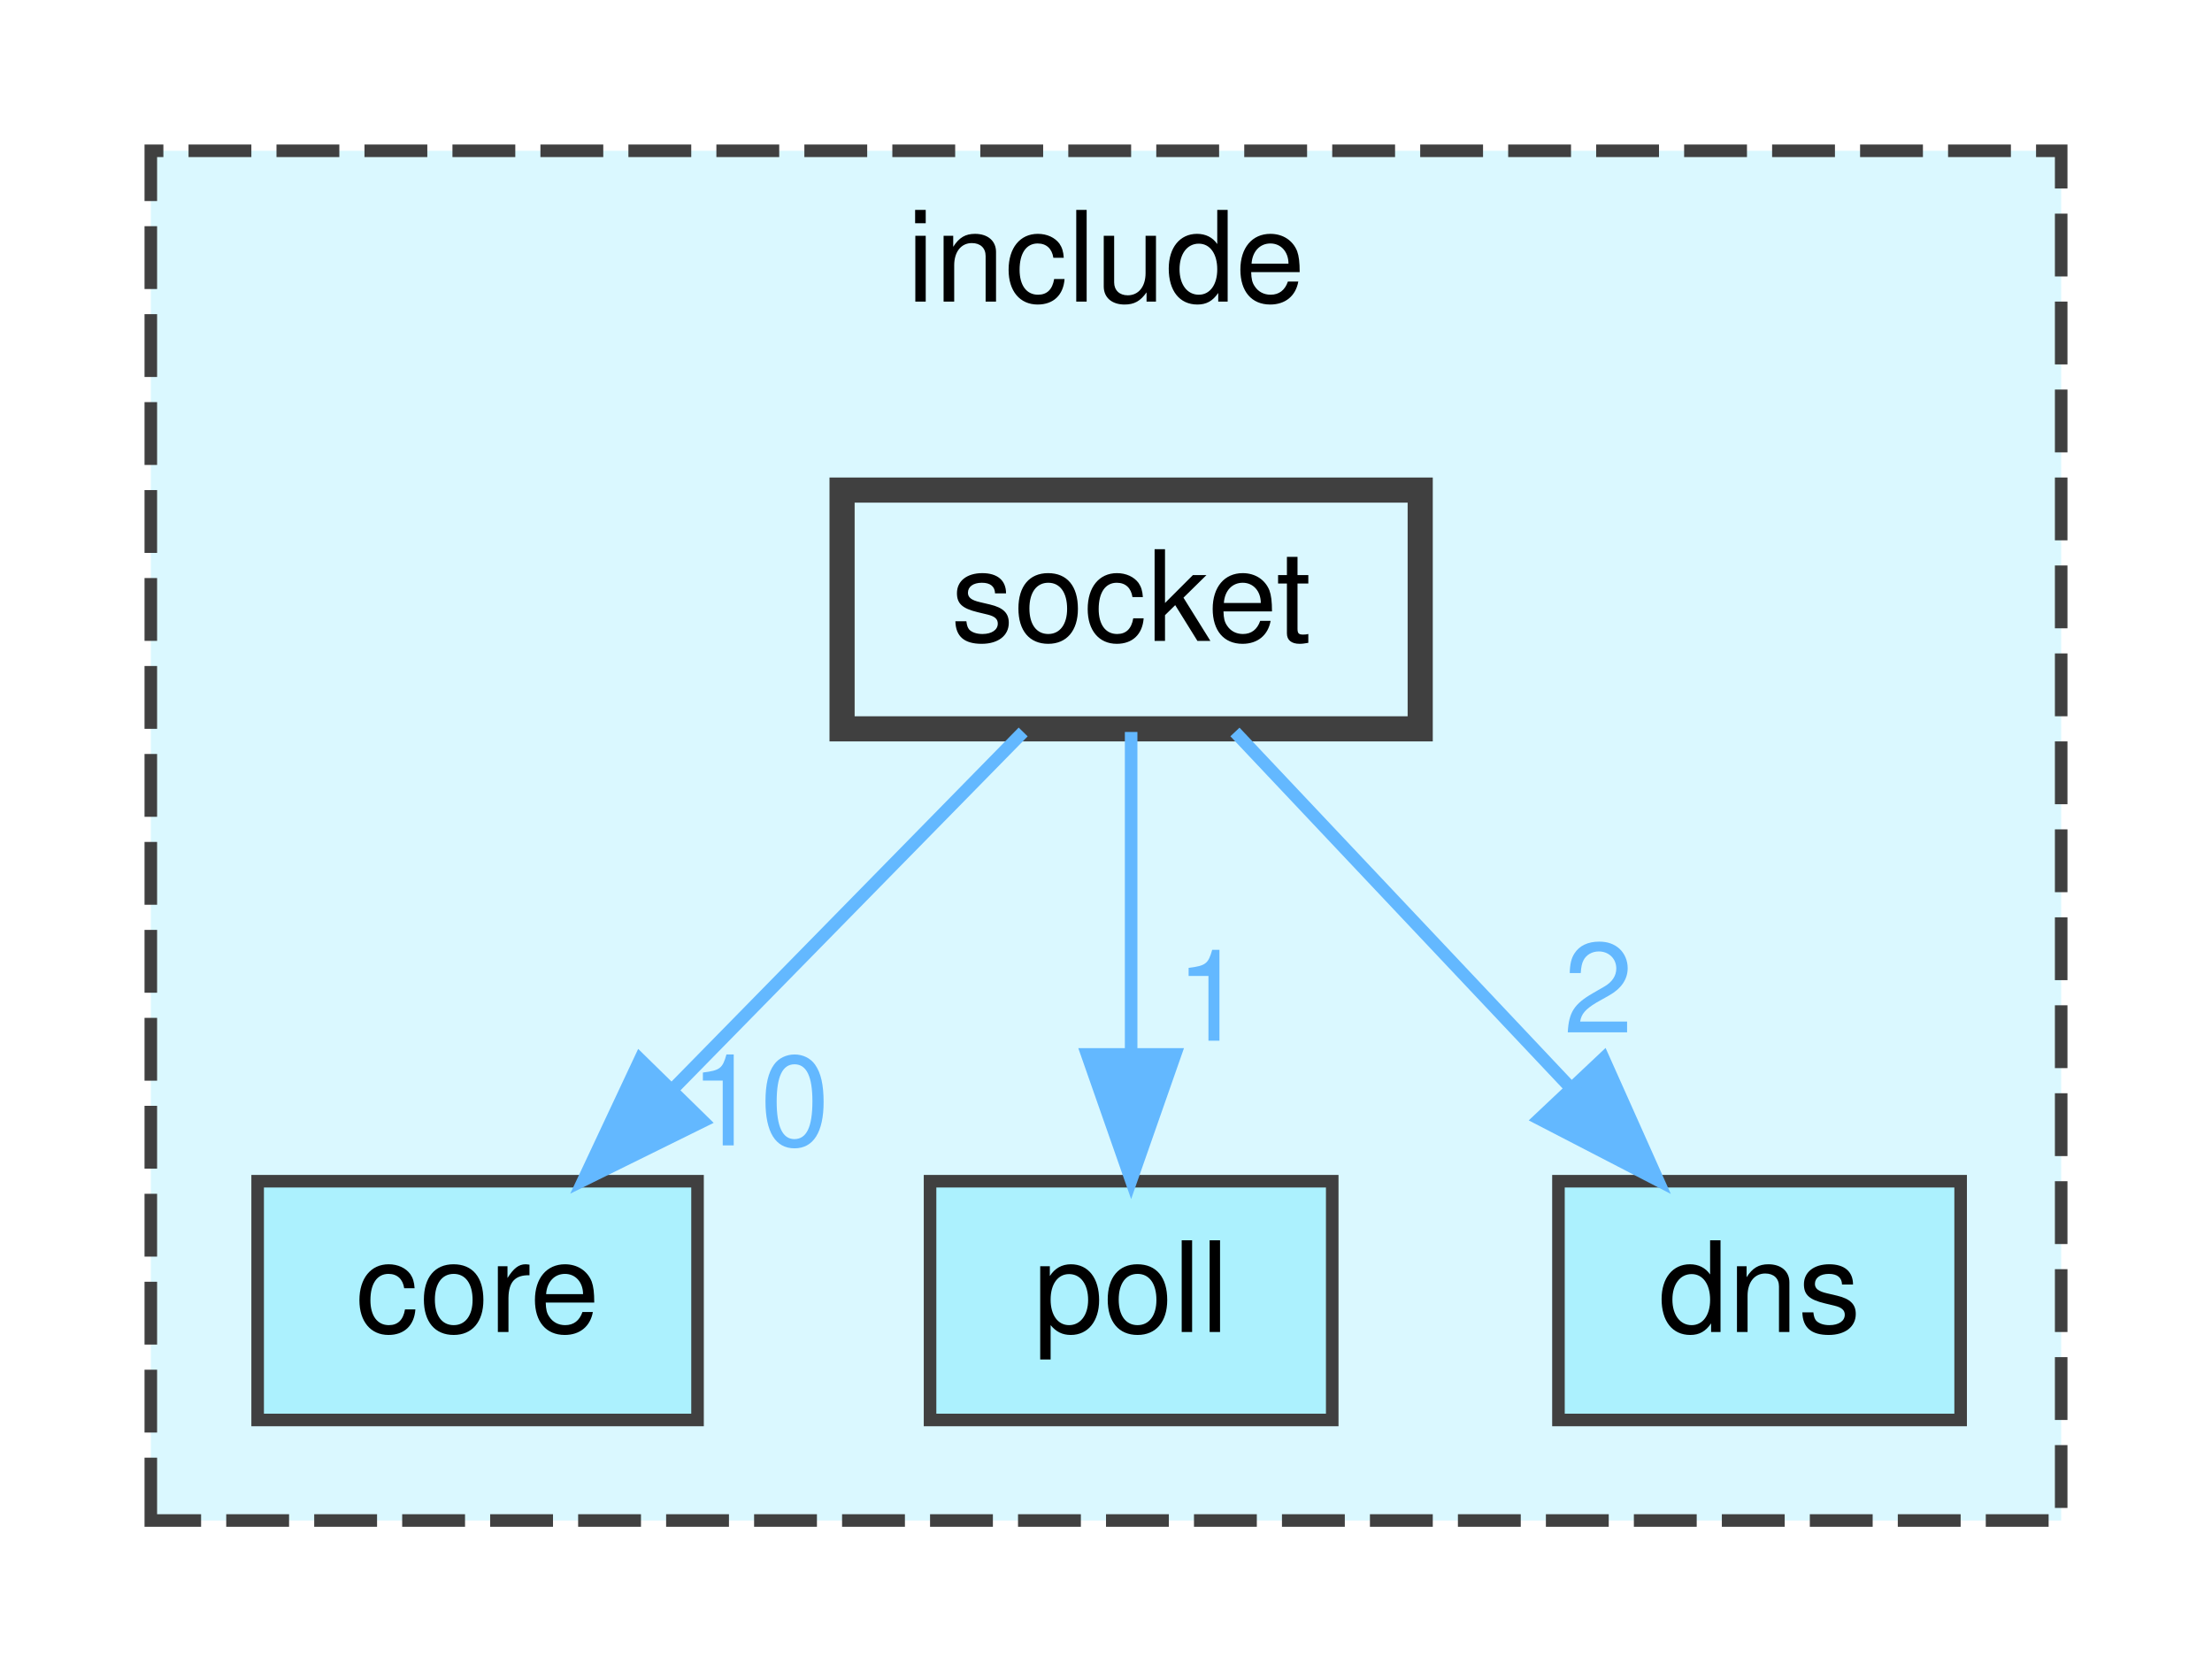
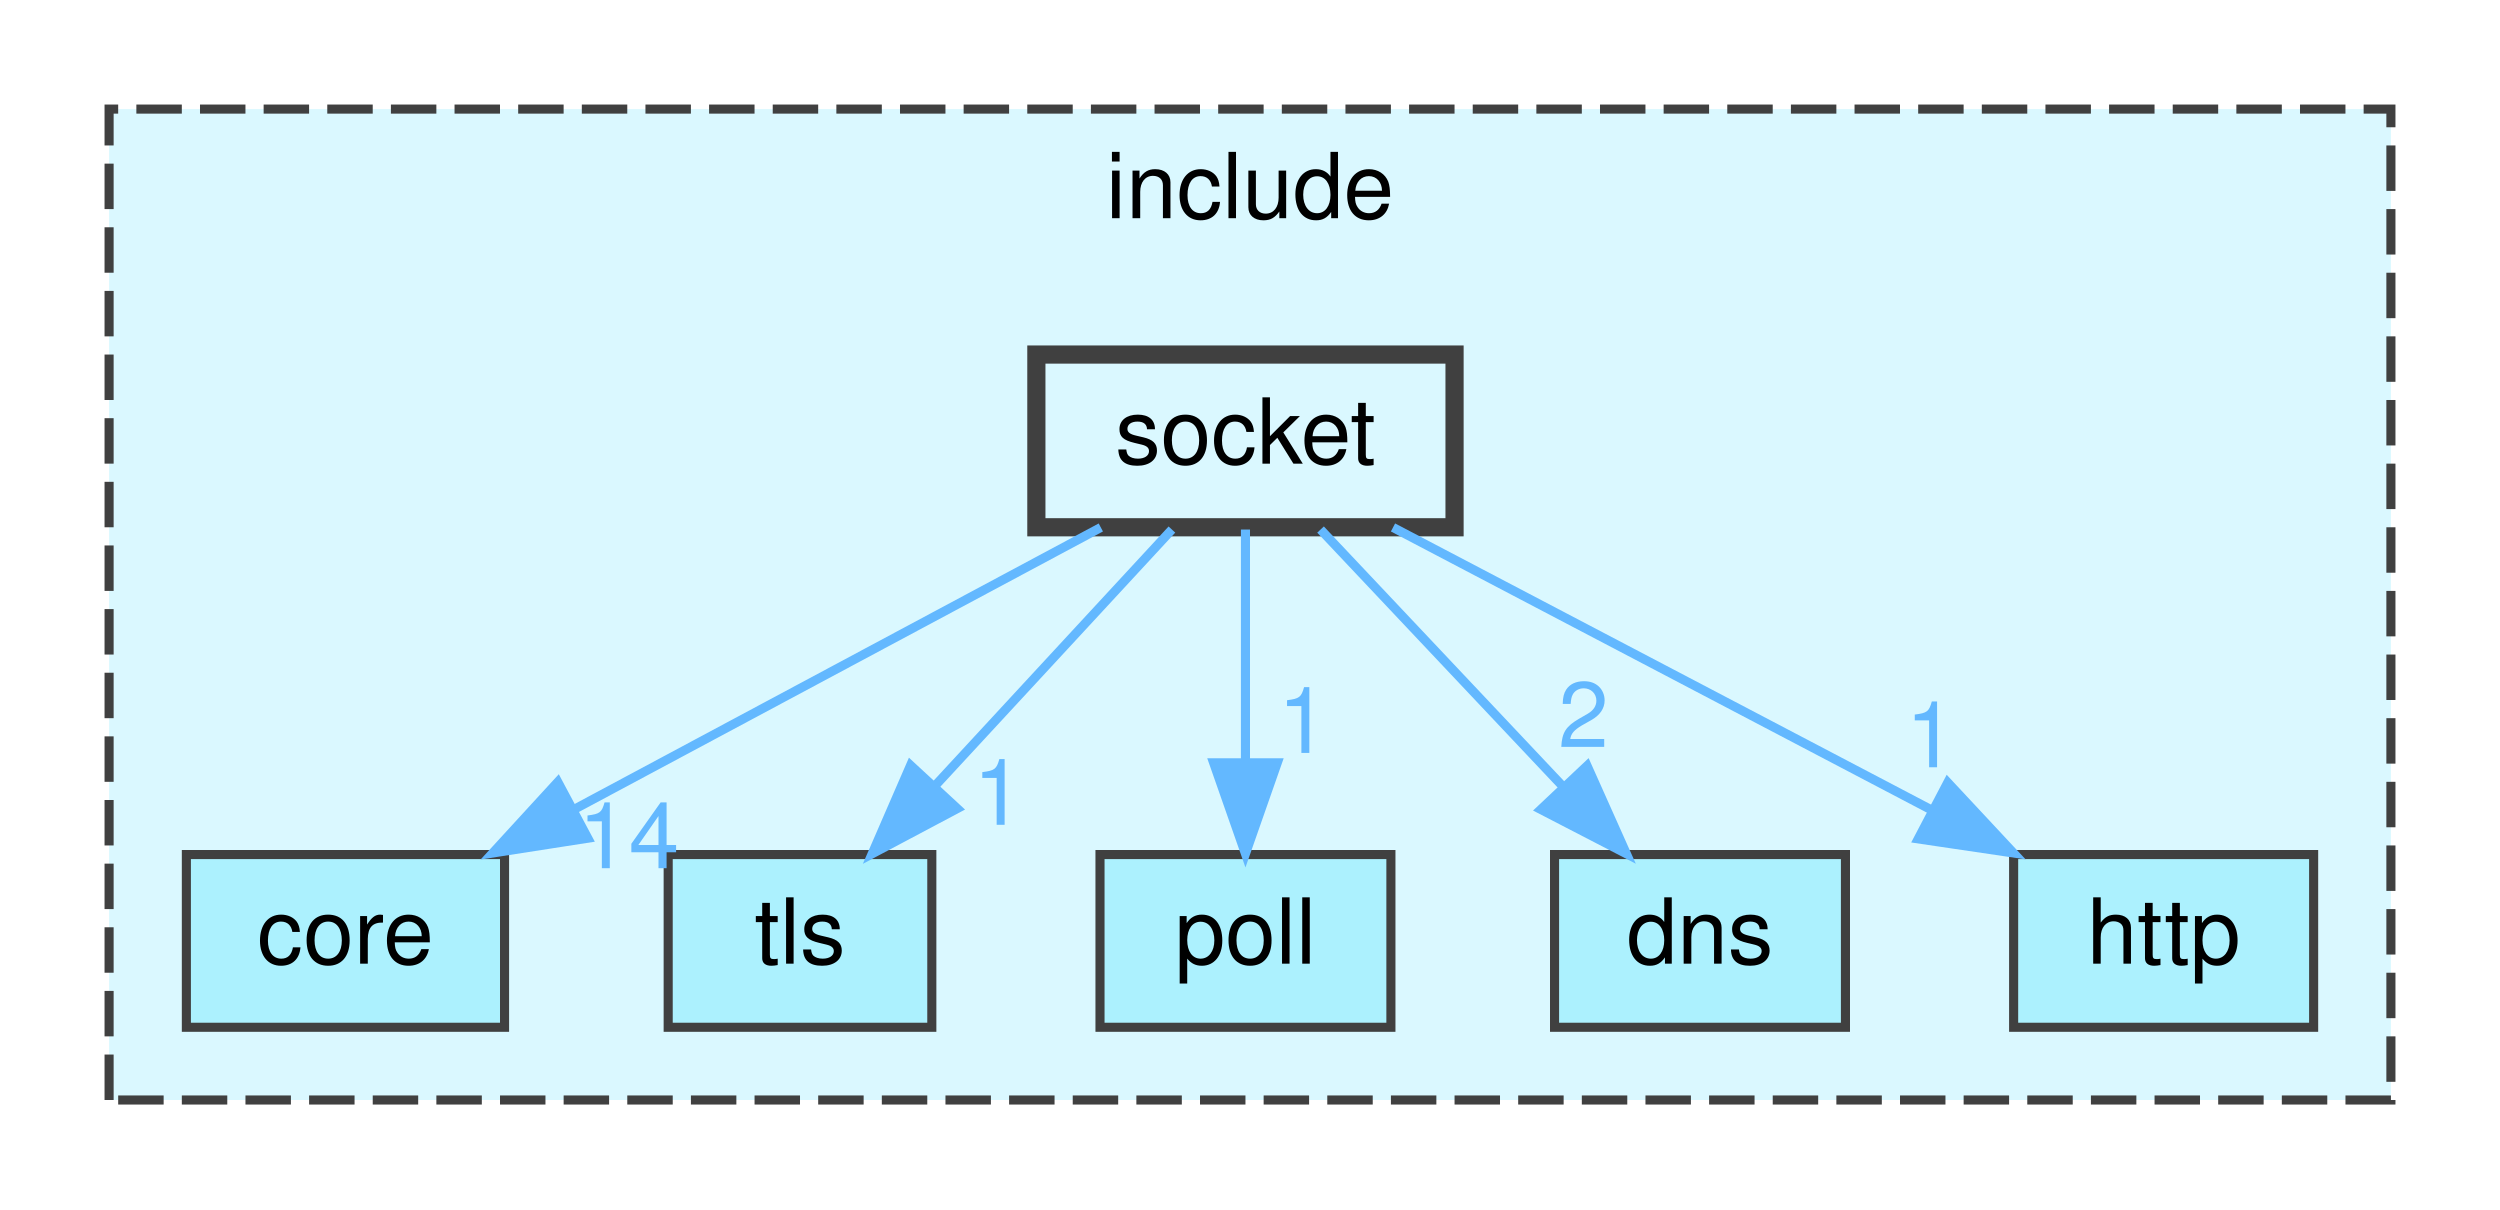
- <svg xmlns="http://www.w3.org/2000/svg" xmlns:xlink="http://www.w3.org/1999/xlink" width="176pt" height="133pt" viewBox="0.00 0.00 176.00 133.00">
+ <svg xmlns="http://www.w3.org/2000/svg" xmlns:xlink="http://www.w3.org/1999/xlink" width="275pt" height="133pt" viewBox="0.00 0.00 275.00 133.00">
  <g id="graph0" class="graph" transform="scale(1 1) rotate(0) translate(4 129)">
    <g id="clust1" class="cluster">
      <g id="a_clust1">
        <a xlink:href="dir_d44c64559bbebec7f509842c48db8b23.html" target="_top" xlink:title="include">
-           <polygon fill="#daf8ff" stroke="#404040" stroke-dasharray="5,2" points="8,-8 8,-117 160,-117 160,-8 8,-8" />
-           <text text-anchor="middle" x="84" y="-105" font-family="Helvetica,sans-Serif" font-size="10.00">include</text>
+           <polygon fill="#daf8ff" stroke="#404040" stroke-dasharray="5,2" points="8,-8 8,-117 259,-117 259,-8 8,-8" />
+           <text text-anchor="middle" x="133.5" y="-105" font-family="Helvetica,sans-Serif" font-size="10.00">include</text>
        </a>
      </g>
    </g>
    <g id="node1" class="node">
      <g id="a_node1">
        <a xlink:href="dir_3d69f64eaf81436fe2b22361382717e5.html" target="_top" xlink:title="core">
          <polygon fill="#acf1fe" stroke="#404040" points="51.5,-35 16.5,-35 16.5,-16 51.5,-16 51.5,-35" />
          <text text-anchor="middle" x="34" y="-23" font-family="Helvetica,sans-Serif" font-size="10.00">core</text>
        </a>
      </g>
    </g>
    <g id="node2" class="node">
      <g id="a_node2">
-         <a xlink:href="dir_8232a14a4d77609a8ef668622ab417b2.html" target="_top" xlink:title="poll">
-           <polygon fill="#acf1fe" stroke="#404040" points="102,-35 70,-35 70,-16 102,-16 102,-35" />
-           <text text-anchor="middle" x="86" y="-23" font-family="Helvetica,sans-Serif" font-size="10.00">poll</text>
+         <a xlink:href="dir_7dabddce885c25837fb5300c364e90af.html" target="_top" xlink:title="tls">
+           <polygon fill="#acf1fe" stroke="#404040" points="98.5,-35 69.5,-35 69.5,-16 98.5,-16 98.5,-35" />
+           <text text-anchor="middle" x="84" y="-23" font-family="Helvetica,sans-Serif" font-size="10.00">tls</text>
        </a>
      </g>
    </g>
    <g id="node3" class="node">
      <g id="a_node3">
-         <a xlink:href="dir_9c1a8fda6212d92d4df2de0cb3e2b810.html" target="_top" xlink:title="dns">
-           <polygon fill="#acf1fe" stroke="#404040" points="152,-35 120,-35 120,-16 152,-16 152,-35" />
-           <text text-anchor="middle" x="136" y="-23" font-family="Helvetica,sans-Serif" font-size="10.00">dns</text>
+         <a xlink:href="dir_8232a14a4d77609a8ef668622ab417b2.html" target="_top" xlink:title="poll">
+           <polygon fill="#acf1fe" stroke="#404040" points="149,-35 117,-35 117,-16 149,-16 149,-35" />
+           <text text-anchor="middle" x="133" y="-23" font-family="Helvetica,sans-Serif" font-size="10.00">poll</text>
        </a>
      </g>
    </g>
    <g id="node4" class="node">
      <g id="a_node4">
+         <a xlink:href="dir_9c1a8fda6212d92d4df2de0cb3e2b810.html" target="_top" xlink:title="dns">
+           <polygon fill="#acf1fe" stroke="#404040" points="199,-35 167,-35 167,-16 199,-16 199,-35" />
+           <text text-anchor="middle" x="183" y="-23" font-family="Helvetica,sans-Serif" font-size="10.00">dns</text>
+         </a>
+       </g>
+     </g>
+     <g id="node5" class="node">
+       <g id="a_node5">
+         <a xlink:href="dir_c0632c2c4769486d54d1bae76e6a432e.html" target="_top" xlink:title="http">
+           <polygon fill="#acf1fe" stroke="#404040" points="250.5,-35 217.5,-35 217.5,-16 250.5,-16 250.5,-35" />
+           <text text-anchor="middle" x="234" y="-23" font-family="Helvetica,sans-Serif" font-size="10.00">http</text>
+         </a>
+       </g>
+     </g>
+     <g id="node6" class="node">
+       <g id="a_node6">
        <a xlink:href="dir_472464c21f3697a4351aeeea96351180.html" target="_top" xlink:title="socket">
-           <polygon fill="#daf8ff" stroke="#404040" stroke-width="2" points="109,-90 63,-90 63,-71 109,-71 109,-90" />
-           <text text-anchor="middle" x="86" y="-78" font-family="Helvetica,sans-Serif" font-size="10.00">socket</text>
+           <polygon fill="#daf8ff" stroke="#404040" stroke-width="2" points="156,-90 110,-90 110,-71 156,-71 156,-90" />
+           <text text-anchor="middle" x="133" y="-78" font-family="Helvetica,sans-Serif" font-size="10.00">socket</text>
        </a>
      </g>
    </g>
    <g id="edge1" class="edge">
      <g id="a_edge1">
-         <a xlink:href="dir_000006_000000.html" target="_top">
-           <path fill="none" stroke="#63b8ff" d="M77.41,-70.75C69.84,-63.03 58.62,-51.6 49.49,-42.28" />
-           <polygon fill="#63b8ff" stroke="#63b8ff" points="51.93,-39.78 42.43,-35.09 46.93,-44.68 51.93,-39.78" />
+         <a xlink:href="dir_000008_000000.html" target="_top">
+           <path fill="none" stroke="#63b8ff" d="M117.09,-70.98C101.45,-62.61 77.34,-49.7 59.12,-39.95" />
+           <polygon fill="#63b8ff" stroke="#63b8ff" points="60.66,-36.8 50.2,-35.17 57.36,-42.98 60.66,-36.8" />
        </a>
      </g>
      <g id="a_edge1-headlabel">
-         <a xlink:href="dir_000006_000000.html" target="_top" xlink:title="10">
-           <text text-anchor="middle" x="56.47" y="-37.85" font-family="Helvetica,sans-Serif" font-size="10.00" fill="#63b8ff">10</text>
+         <a xlink:href="dir_000008_000000.html" target="_top" xlink:title="14">
+           <text text-anchor="middle" x="65.17" y="-33.5" font-family="Helvetica,sans-Serif" font-size="10.00" fill="#63b8ff">14</text>
        </a>
      </g>
    </g>
    <g id="edge2" class="edge">
      <g id="a_edge2">
-         <a xlink:href="dir_000006_000004.html" target="_top">
-           <path fill="none" stroke="#63b8ff" d="M86,-70.75C86,-63.8 86,-53.85 86,-45.13" />
-           <polygon fill="#63b8ff" stroke="#63b8ff" points="89.5,-45.09 86,-35.09 82.5,-45.09 89.5,-45.09" />
+         <a xlink:href="dir_000008_000009.html" target="_top">
+           <path fill="none" stroke="#63b8ff" d="M124.91,-70.75C117.84,-63.11 107.41,-51.82 98.85,-42.56" />
+           <polygon fill="#63b8ff" stroke="#63b8ff" points="101.3,-40.06 91.94,-35.09 96.16,-44.81 101.3,-40.06" />
        </a>
      </g>
      <g id="a_edge2-headlabel">
-         <a xlink:href="dir_000006_000004.html" target="_top" xlink:title="1">
-           <text text-anchor="middle" x="92.34" y="-46.18" font-family="Helvetica,sans-Serif" font-size="10.00" fill="#63b8ff">1</text>
+         <a xlink:href="dir_000008_000009.html" target="_top" xlink:title="1">
+           <text text-anchor="middle" x="105.82" y="-38.27" font-family="Helvetica,sans-Serif" font-size="10.00" fill="#63b8ff">1</text>
        </a>
      </g>
    </g>
    <g id="edge3" class="edge">
      <g id="a_edge3">
-         <a xlink:href="dir_000006_000001.html" target="_top">
-           <path fill="none" stroke="#63b8ff" d="M94.26,-70.75C101.46,-63.11 112.11,-51.82 120.85,-42.56" />
-           <polygon fill="#63b8ff" stroke="#63b8ff" points="123.58,-44.76 127.9,-35.09 118.49,-39.96 123.58,-44.76" />
+         <a xlink:href="dir_000008_000006.html" target="_top">
+           <path fill="none" stroke="#63b8ff" d="M133,-70.75C133,-63.8 133,-53.85 133,-45.13" />
+           <polygon fill="#63b8ff" stroke="#63b8ff" points="136.5,-45.09 133,-35.09 129.5,-45.09 136.5,-45.09" />
        </a>
      </g>
      <g id="a_edge3-headlabel">
-         <a xlink:href="dir_000006_000001.html" target="_top" xlink:title="2">
-           <text text-anchor="middle" x="123.18" y="-46.83" font-family="Helvetica,sans-Serif" font-size="10.00" fill="#63b8ff">2</text>
+         <a xlink:href="dir_000008_000006.html" target="_top" xlink:title="1">
+           <text text-anchor="middle" x="139.34" y="-46.18" font-family="Helvetica,sans-Serif" font-size="10.00" fill="#63b8ff">1</text>
+         </a>
+       </g>
+     </g>
+     <g id="edge4" class="edge">
+       <g id="a_edge4">
+         <a xlink:href="dir_000008_000001.html" target="_top">
+           <path fill="none" stroke="#63b8ff" d="M141.26,-70.75C148.46,-63.11 159.11,-51.82 167.85,-42.56" />
+           <polygon fill="#63b8ff" stroke="#63b8ff" points="170.58,-44.76 174.9,-35.09 165.49,-39.96 170.58,-44.76" />
+         </a>
+       </g>
+       <g id="a_edge4-headlabel">
+         <a xlink:href="dir_000008_000001.html" target="_top" xlink:title="2">
+           <text text-anchor="middle" x="170.18" y="-46.83" font-family="Helvetica,sans-Serif" font-size="10.00" fill="#63b8ff">2</text>
+         </a>
+       </g>
+     </g>
+     <g id="edge5" class="edge">
+       <g id="a_edge5">
+         <a xlink:href="dir_000008_000004.html" target="_top">
+           <path fill="none" stroke="#63b8ff" d="M149.23,-70.98C165.18,-62.61 189.78,-49.7 208.38,-39.95" />
+           <polygon fill="#63b8ff" stroke="#63b8ff" points="210.25,-42.92 217.48,-35.17 207,-36.72 210.25,-42.92" />
+         </a>
+       </g>
+       <g id="a_edge5-headlabel">
+         <a xlink:href="dir_000008_000004.html" target="_top" xlink:title="1">
+           <text text-anchor="middle" x="208.39" y="-44.6" font-family="Helvetica,sans-Serif" font-size="10.00" fill="#63b8ff">1</text>
        </a>
      </g>
    </g>
  </g>
</svg>
